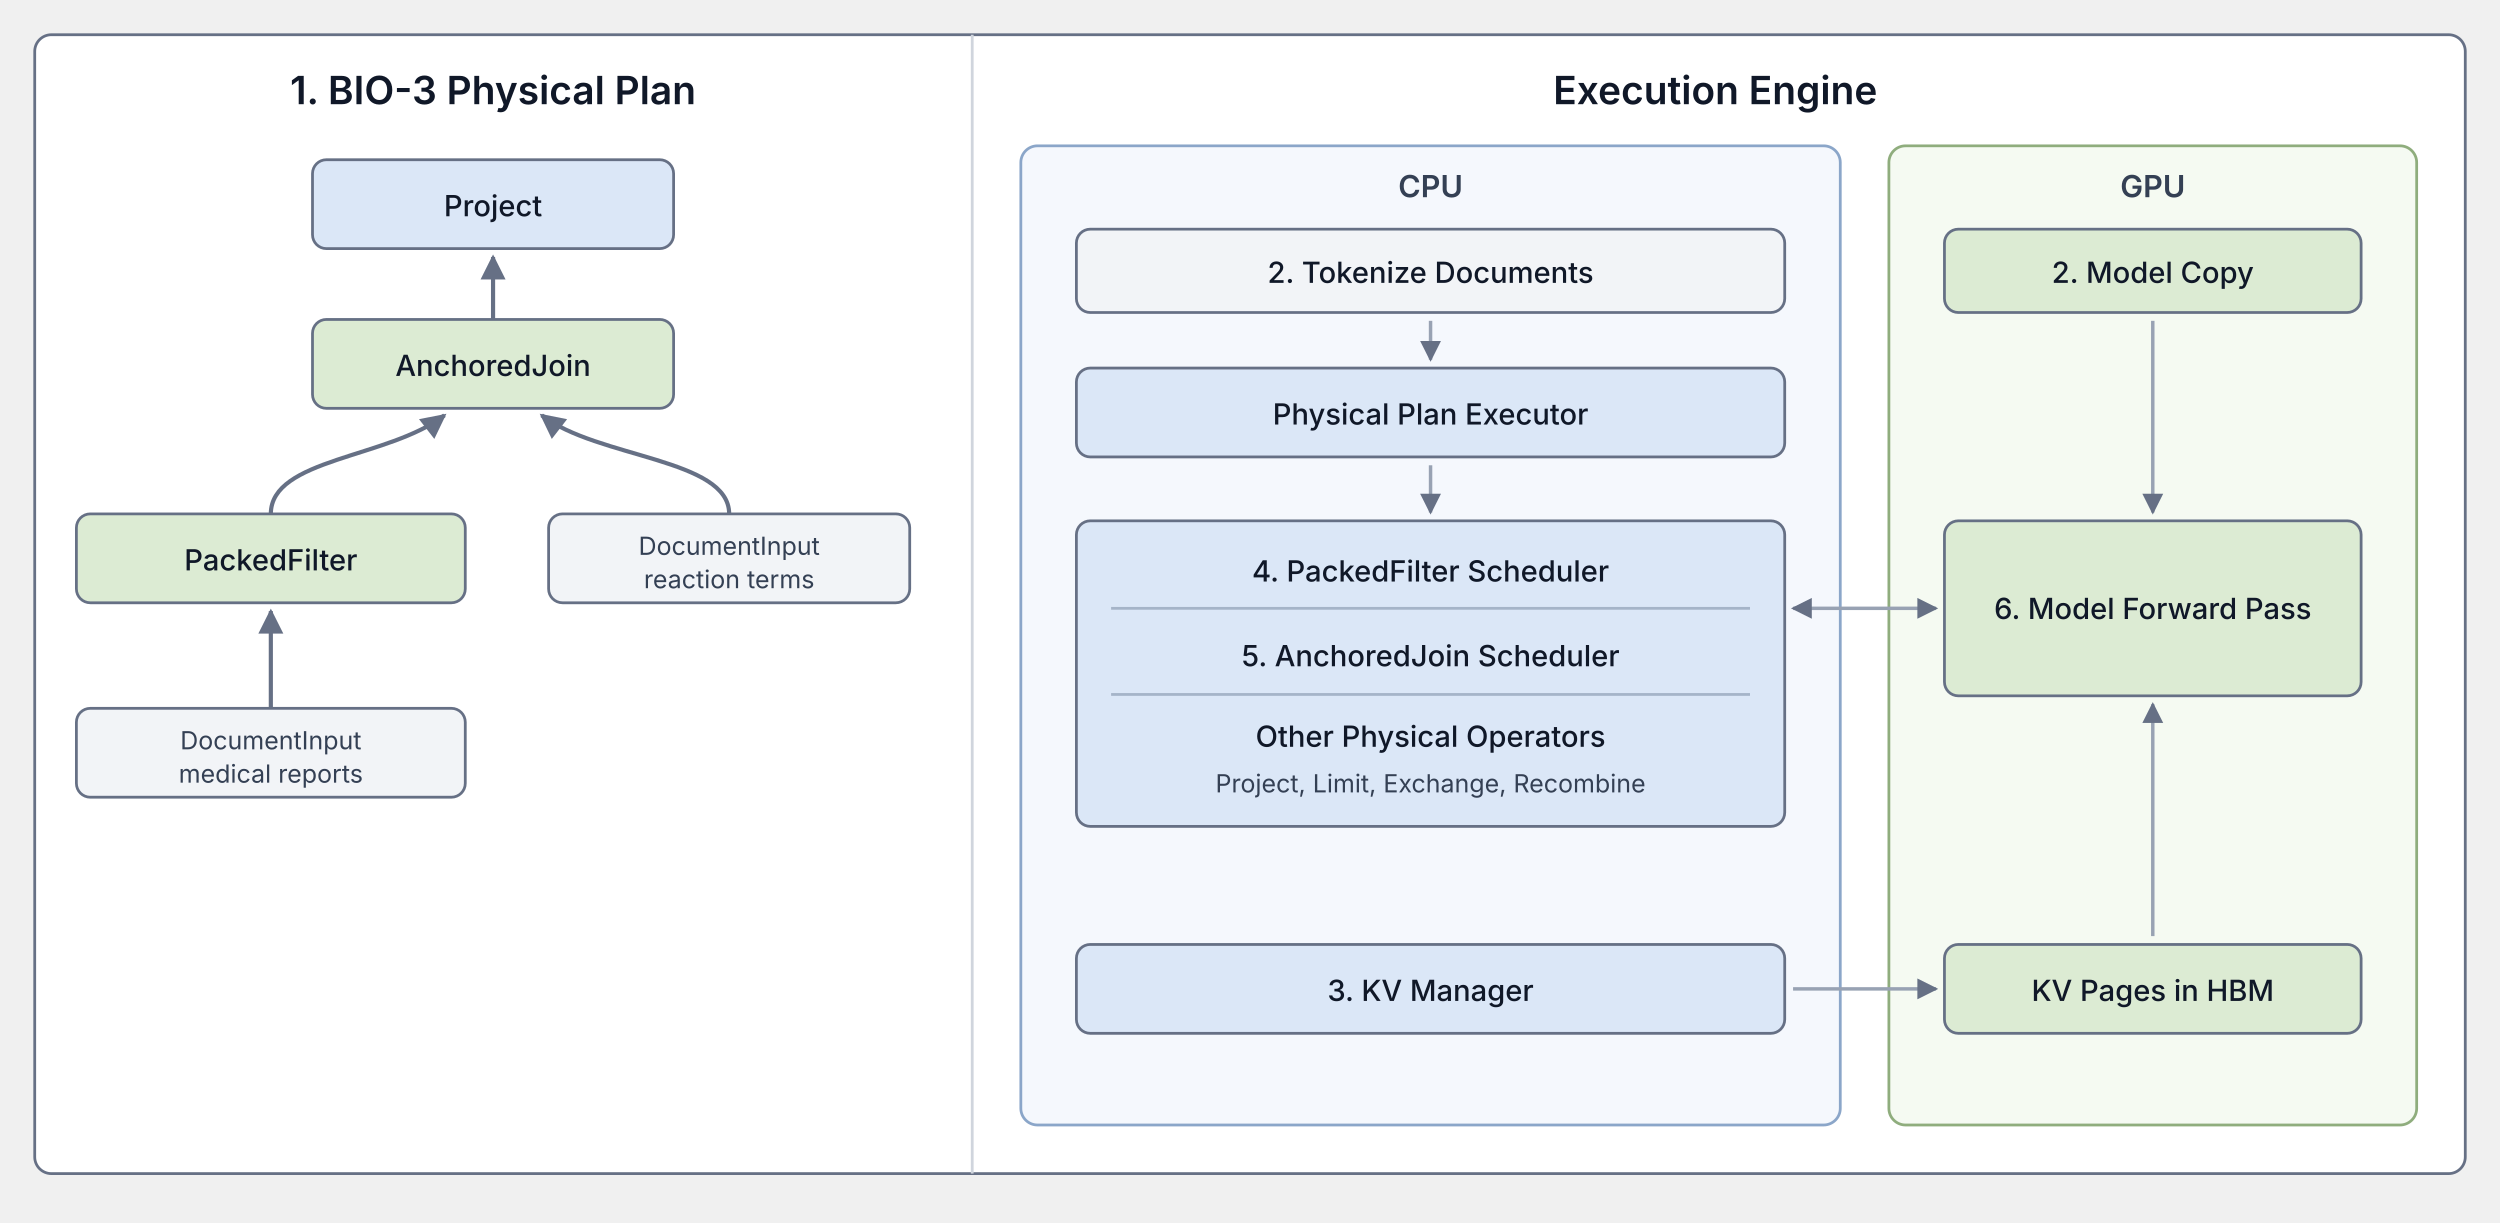
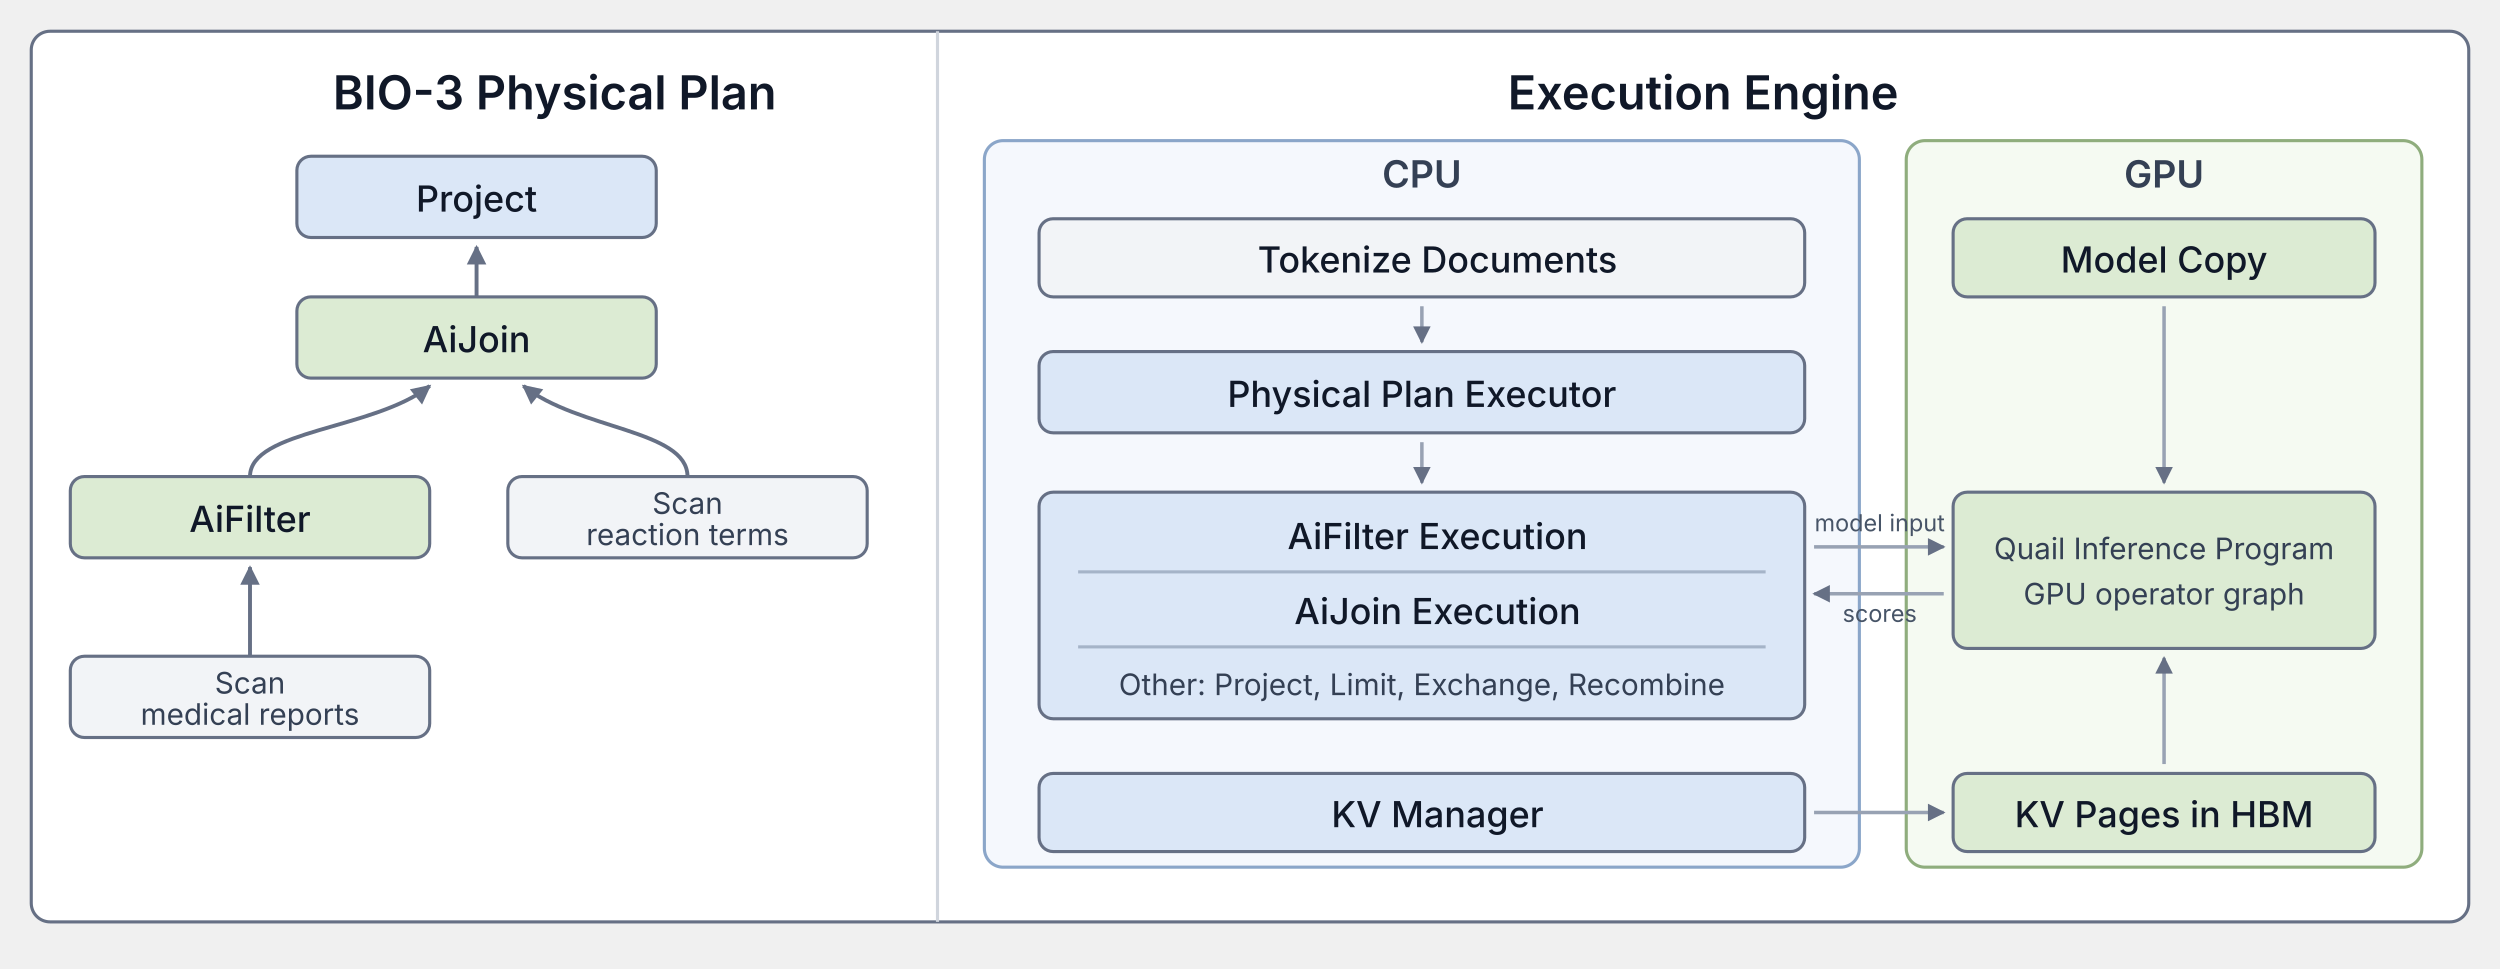
- <svg xmlns="http://www.w3.org/2000/svg" viewBox="0 0 1800 880" role="img" aria-labelledby="title desc">
+ <svg xmlns="http://www.w3.org/2000/svg" viewBox="0 0 1600 620" role="img" aria-labelledby="title desc">
  <defs>
-     <marker id="arrow" viewBox="0 0 10 10" refX="9" refY="5" markerWidth="6" markerHeight="6" orient="auto-start-reverse">
+     <marker id="arrow" viewBox="0 0 10 10" refX="9" refY="5" markerWidth="5" markerHeight="5" orient="auto-start-reverse">
      <path d="M 0 0 L 10 5 L 0 10 z" fill="#667085" />
    </marker>
    <style>
      .frame { fill: #ffffff; stroke: #667085; stroke-width: 2; }
      .cpu-zone { fill: #f5f8fd; stroke: #8ba6c9; stroke-width: 2; }
      .gpu-zone { fill: #f5faf2; stroke: #8fad7d; stroke-width: 2; }
      .cpu { fill: #dbe7f7; stroke: #667085; stroke-width: 2; }
      .gpu { fill: #dcebd3; stroke: #667085; stroke-width: 2; }
      .input { fill: #f2f4f7; stroke: #667085; stroke-width: 2; }
-       .edge { fill: none; stroke: #667085; stroke-width: 3; marker-end: url(#arrow); }
-       .edge-light { fill: none; stroke: #98a2b3; stroke-width: 2.5; marker-end: url(#arrow); }
-       .edge-both { fill: none; stroke: #98a2b3; stroke-width: 2.5; marker-start: url(#arrow); marker-end: url(#arrow); }
-       .heading { fill: #101828; font: 600 28px "Inter", -apple-system, BlinkMacSystemFont, "Segoe UI", sans-serif; text-anchor: middle; }
-       .zone-heading { fill: #344054; font: 600 22px "Inter", -apple-system, BlinkMacSystemFont, "Segoe UI", sans-serif; text-anchor: middle; }
-       .label { fill: #101828; font: 500 21px "Inter", -apple-system, BlinkMacSystemFont, "Segoe UI", sans-serif; text-anchor: middle; dominant-baseline: middle; }
-       .small { fill: #344054; font: 400 18px "Inter", -apple-system, BlinkMacSystemFont, "Segoe UI", sans-serif; text-anchor: middle; dominant-baseline: middle; }
-       .arrow-label { fill: #475467; font: 400 16px "Inter", -apple-system, BlinkMacSystemFont, "Segoe UI", sans-serif; text-anchor: middle; }
+       .edge { fill: none; stroke: #667085; stroke-width: 2.5; marker-end: url(#arrow); }
+       .edge-light { fill: none; stroke: #98a2b3; stroke-width: 2.25; marker-end: url(#arrow); }
+       .edge-both { fill: none; stroke: #98a2b3; stroke-width: 2.25; marker-start: url(#arrow); marker-end: url(#arrow); }
+       .heading { fill: #101828; font: 600 30px "Inter", -apple-system, BlinkMacSystemFont, "Segoe UI", sans-serif; text-anchor: middle; }
+       .zone-heading { fill: #344054; font: 600 24px "Inter", -apple-system, BlinkMacSystemFont, "Segoe UI", sans-serif; text-anchor: middle; }
+       .label { fill: #101828; font: 500 23px "Inter", -apple-system, BlinkMacSystemFont, "Segoe UI", sans-serif; text-anchor: middle; dominant-baseline: middle; }
+       .small { fill: #344054; font: 400 19px "Inter", -apple-system, BlinkMacSystemFont, "Segoe UI", sans-serif; text-anchor: middle; dominant-baseline: middle; }
+       .tiny { fill: #475467; font: 400 15px "Inter", -apple-system, BlinkMacSystemFont, "Segoe UI", sans-serif; text-anchor: middle; }
    </style>
  </defs>
-   <rect class="frame" x="25" y="25" width="1750" height="820" rx="12" />
-   <line x1="700" y1="25" x2="700" y2="845" stroke="#d0d5dd" stroke-width="2" />
+   <rect class="frame" x="20" y="20" width="1560" height="570" rx="12" />
+   <line x1="600" y1="20" x2="600" y2="590" stroke="#d0d5dd" stroke-width="2" />
  <g aria-label="BIO-3 physical plan">
-     <text class="heading" x="355" y="75">1. BIO-3 Physical Plan</text>
-     <rect class="cpu" x="225" y="115" width="260" height="64" rx="10" />
-     <text class="label" x="355" y="148">Project</text>
-     <rect class="gpu" x="225" y="230" width="260" height="64" rx="10" />
-     <text class="label" x="355" y="263">AnchoredJoin</text>
-     <rect class="gpu" x="55" y="370" width="280" height="64" rx="10" />
-     <text class="label" x="195" y="403">PackedFilter</text>
-     <rect class="input" x="395" y="370" width="260" height="64" rx="10" />
-     <text class="small" x="525" y="393">DocumentInput</text>
-     <text class="small" x="525" y="417">reaction terms</text>
-     <rect class="input" x="55" y="510" width="280" height="64" rx="10" />
-     <text class="small" x="195" y="533">DocumentInput</text>
-     <text class="small" x="195" y="557">medical reports</text>
-     <path class="edge" d="M 355 230 L 355 185" />
-     <path class="edge" d="M 195 370 C 195 330, 280 330, 320 299" />
-     <path class="edge" d="M 525 370 C 525 330, 430 330, 390 299" />
-     <path class="edge" d="M 195 510 L 195 440" />
+     <text class="heading" x="355" y="70">BIO-3 Physical Plan</text>
+     <rect class="cpu" x="190" y="100" width="230" height="52" rx="9" />
+     <text class="label" x="305" y="127">Project</text>
+     <rect class="gpu" x="190" y="190" width="230" height="52" rx="9" />
+     <text class="label" x="305" y="217">AiJoin</text>
+     <rect class="gpu" x="45" y="305" width="230" height="52" rx="9" />
+     <text class="label" x="160" y="332">AiFilter</text>
+     <rect class="input" x="325" y="305" width="230" height="52" rx="9" />
+     <text class="small" x="440" y="322">Scan</text>
+     <text class="small" x="440" y="342">reaction terms</text>
+     <rect class="input" x="45" y="420" width="230" height="52" rx="9" />
+     <text class="small" x="160" y="437">Scan</text>
+     <text class="small" x="160" y="457">medical reports</text>
+     <path class="edge" d="M 305 190 L 305 158" />
+     <path class="edge" d="M 160 305 C 160 275, 240 275, 275 247" />
+     <path class="edge" d="M 440 305 C 440 275, 370 275, 335 247" />
+     <path class="edge" d="M 160 420 L 160 363" />
  </g>
  <g aria-label="Execution engine">
-     <text class="heading" x="1235" y="75">Execution Engine</text>
-     <rect class="cpu-zone" x="735" y="105" width="590" height="705" rx="12" />
-     <text class="zone-heading" x="1030" y="142">CPU</text>
-     <rect class="gpu-zone" x="1360" y="105" width="380" height="705" rx="12" />
-     <text class="zone-heading" x="1550" y="142">GPU</text>
-     <rect class="input" x="775" y="165" width="510" height="60" rx="10" />
-     <text class="label" x="1030" y="196">2. Tokenize Documents</text>
-     <rect class="cpu" x="775" y="265" width="510" height="64" rx="10" />
-     <text class="label" x="1030" y="298">Physical Plan Executor</text>
-     <rect class="cpu" x="775" y="375" width="510" height="220" rx="10" />
-     <text class="label" x="1030" y="411">4. PackedFilter Scheduler</text>
-     <line x1="800" y1="438" x2="1260" y2="438" stroke="#a5b4c8" stroke-width="2" />
-     <text class="label" x="1030" y="472">5. AnchoredJoin Scheduler</text>
-     <line x1="800" y1="500" x2="1260" y2="500" stroke="#a5b4c8" stroke-width="2" />
-     <text class="label" x="1030" y="530">Other Physical Operators</text>
-     <text class="small" x="1030" y="564">Project, Limit, Exchange, Recombine</text>
-     <rect class="cpu" x="775" y="680" width="510" height="64" rx="10" />
-     <text class="label" x="1030" y="713">3. KV Manager</text>
-     <rect class="gpu" x="1400" y="165" width="300" height="60" rx="10" />
-     <text class="label" x="1550" y="196">2. Model Copy</text>
-     <rect class="gpu" x="1400" y="375" width="300" height="126" rx="10" />
-     <text class="label" x="1550" y="438">6. Model Forward Pass</text>
-     <rect class="gpu" x="1400" y="680" width="300" height="64" rx="10" />
-     <text class="label" x="1550" y="713">KV Pages in HBM</text>
-     <path class="edge-light" d="M 1030 231 L 1030 259" />
-     <path class="edge-light" d="M 1030 335 L 1030 369" />
-     <path class="edge-both" d="M 1291 438 L 1394 438" />
-     <path class="edge-light" d="M 1291 712 L 1394 712" />
-     <path class="edge-light" d="M 1550 231 L 1550 369" />
-     <path class="edge-light" d="M 1550 674 L 1550 507" />
+     <text class="heading" x="1090" y="70">Execution Engine</text>
+     <rect class="cpu-zone" x="630" y="90" width="560" height="465" rx="12" />
+     <text class="zone-heading" x="910" y="120">CPU</text>
+     <rect class="gpu-zone" x="1220" y="90" width="330" height="465" rx="12" />
+     <text class="zone-heading" x="1385" y="120">GPU</text>
+     <rect class="input" x="665" y="140" width="490" height="50" rx="9" />
+     <text class="label" x="920" y="166">Tokenize Documents</text>
+     <rect class="cpu" x="665" y="225" width="490" height="52" rx="9" />
+     <text class="label" x="910" y="252">Physical Plan Executor</text>
+     <rect class="cpu" x="665" y="315" width="490" height="145" rx="9" />
+     <text class="label" x="920" y="343">AiFilter Execution</text>
+     <line x1="690" y1="366" x2="1130" y2="366" stroke="#a5b4c8" stroke-width="2" />
+     <text class="label" x="920" y="391">AiJoin Execution</text>
+     <line x1="690" y1="414" x2="1130" y2="414" stroke="#a5b4c8" stroke-width="2" />
+     <text class="small" x="910" y="438">Other: Project, Limit, Exchange, Recombine</text>
+     <rect class="cpu" x="665" y="495" width="490" height="50" rx="9" />
+     <text class="label" x="920" y="521">KV Manager</text>
+     <rect class="gpu" x="1250" y="140" width="270" height="50" rx="9" />
+     <text class="label" x="1385" y="166">Model Copy</text>
+     <rect class="gpu" x="1250" y="315" width="270" height="100" rx="9" />
+     <text class="small" x="1385" y="351">Quail Inference Program</text>
+     <text class="small" x="1385" y="380">GPU operator graph</text>
+     <rect class="gpu" x="1250" y="495" width="270" height="50" rx="9" />
+     <text class="label" x="1385" y="521">KV Pages in HBM</text>
+     <path class="edge-light" d="M 910 196 L 910 219" />
+     <path class="edge-light" d="M 910 283 L 910 309" />
+     <path class="edge-light" d="M 1161 350 L 1244 350" />
+     <text class="tiny" x="1203" y="340">model input</text>
+     <path class="edge-light" d="M 1244 380 L 1161 380" />
+     <text class="tiny" x="1203" y="398">scores</text>
+     <path class="edge-light" d="M 1161 520 L 1244 520" />
+     <path class="edge-light" d="M 1385 196 L 1385 309" />
+     <path class="edge-light" d="M 1385 489 L 1385 421" />
  </g>
</svg>
